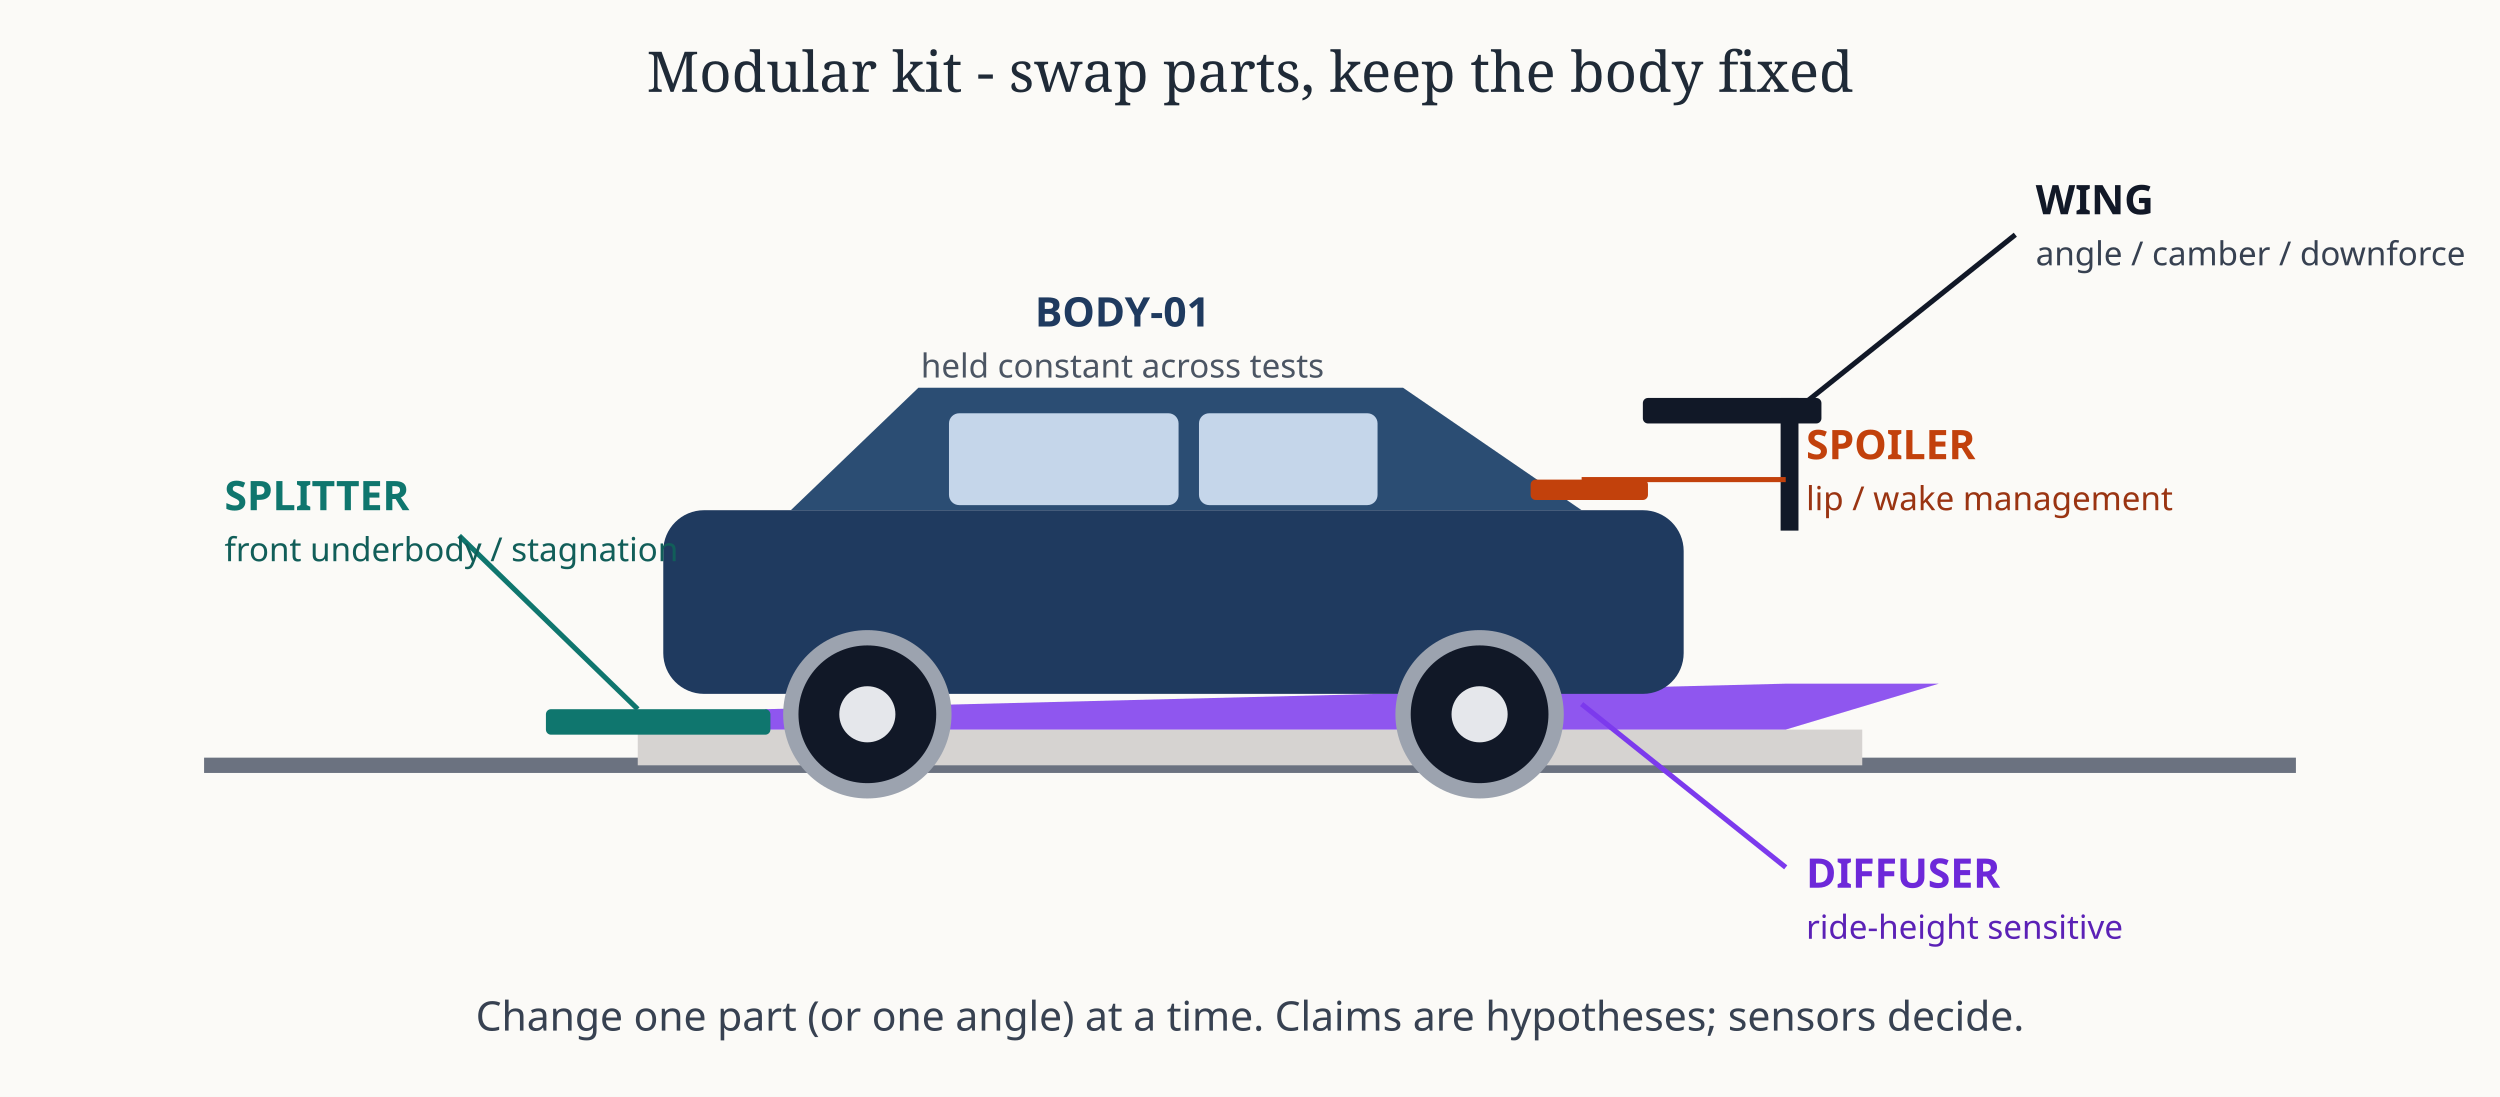
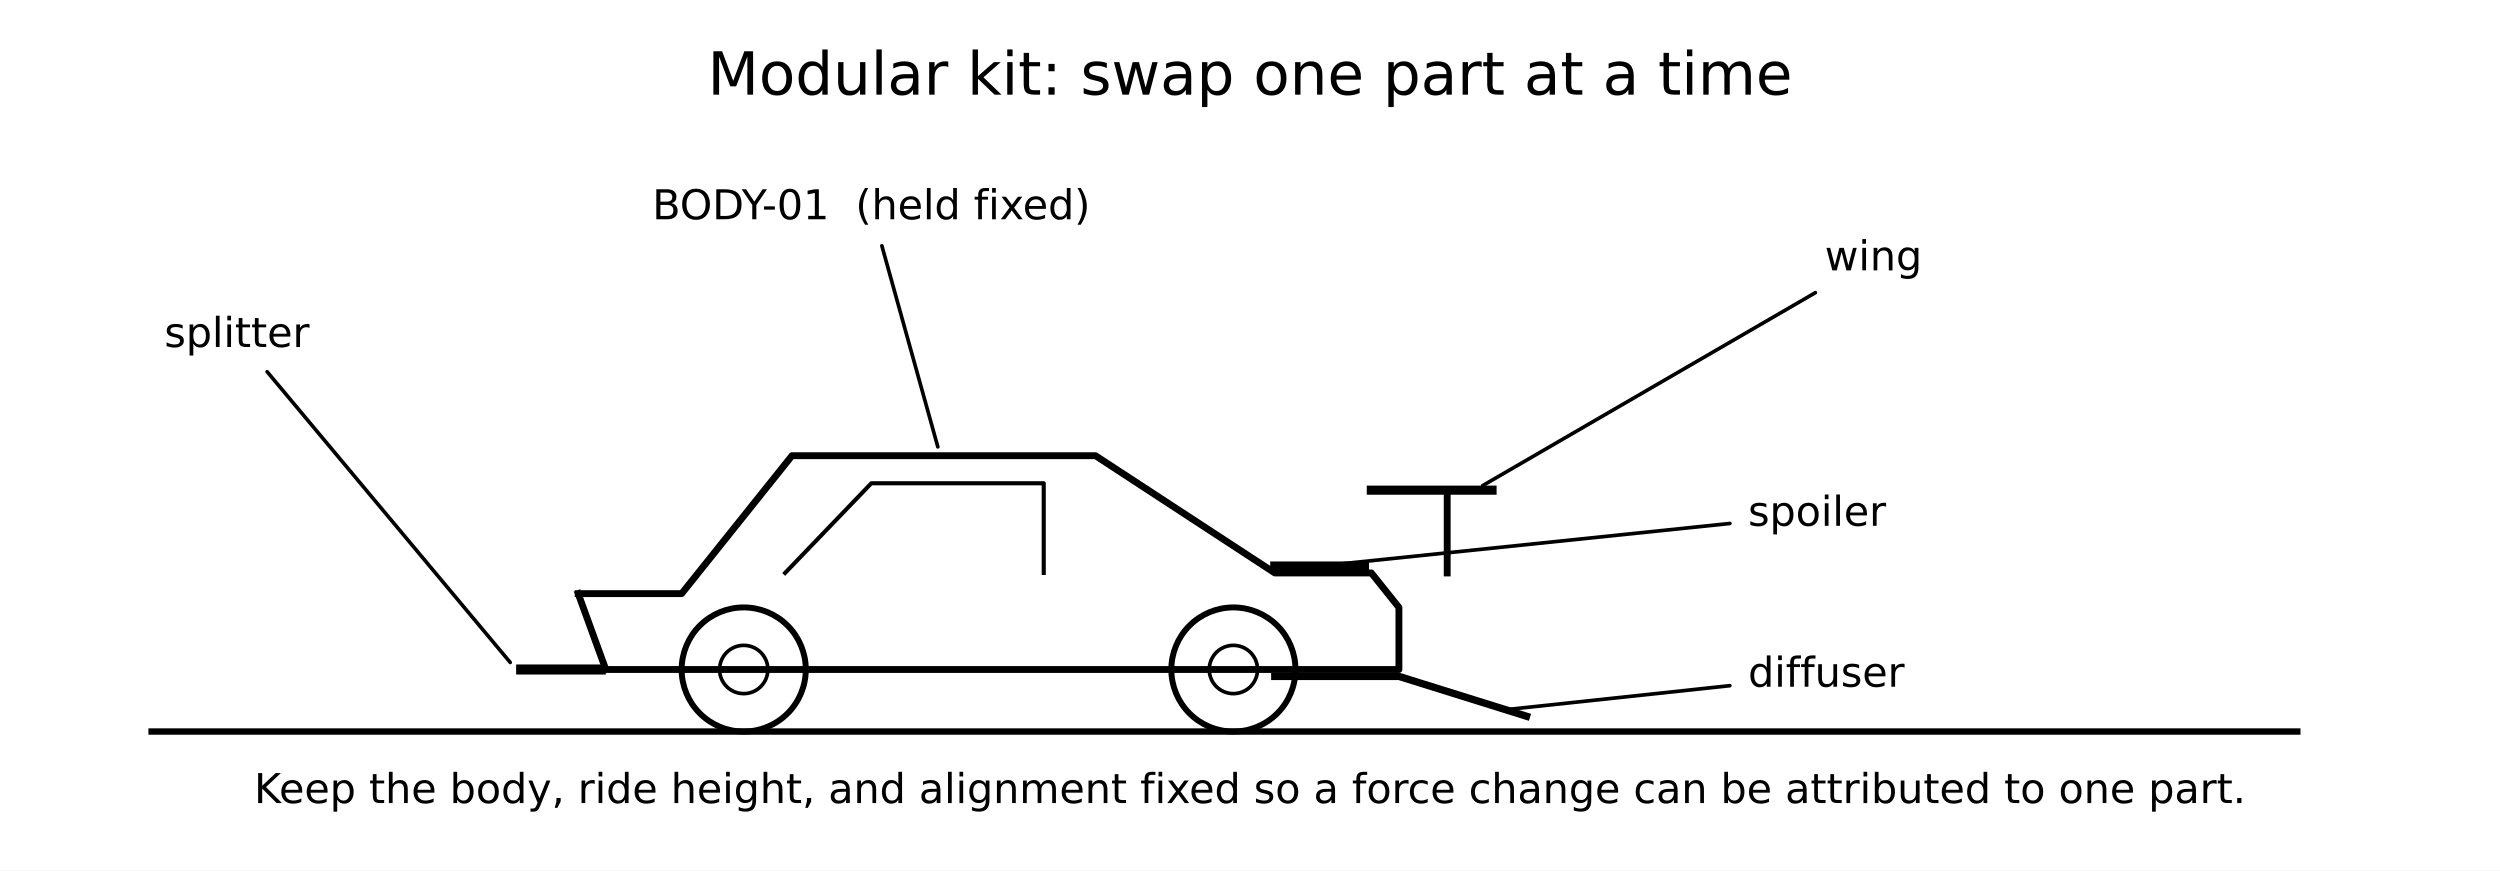
- <svg xmlns="http://www.w3.org/2000/svg" viewBox="0 0 980 430" role="img">
-   <rect width="980" height="430" fill="#fbfaf7" />
-   <text x="490" y="36" text-anchor="middle" font-family="Georgia, serif" font-size="22" fill="#1f2a37">Modular kit - swap parts, keep the body fixed</text>
-   <line x1="80" y1="300" x2="900" y2="300" stroke="#6b7280" stroke-width="6" />
-   <rect x="250" y="286" width="480" height="14" fill="#d6d3d1" />
-   <path d="M300 286 L700 286 L760 268 L700 268 L300 278 Z" fill="#7c3aed" opacity="0.85" />
-   <rect x="214" y="278" width="88" height="10" rx="2" fill="#0f766e" />
-   <g transform="translate(240,148)">
-     <rect x="20" y="52" width="400" height="72" rx="16" fill="#1f3a5f" />
-     <path d="M70 52 L120 4 H310 L380 52 Z" fill="#2b4d73" />
-     <rect x="132" y="14" width="90" height="36" rx="4" fill="#c5d6ea" />
-     <rect x="230" y="14" width="70" height="36" rx="4" fill="#c5d6ea" />
-     <circle cx="100" cy="132" r="30" fill="#111827" stroke="#9ca3af" stroke-width="6" />
-     <circle cx="100" cy="132" r="11" fill="#e5e7eb" />
-     <circle cx="340" cy="132" r="30" fill="#111827" stroke="#9ca3af" stroke-width="6" />
-     <circle cx="340" cy="132" r="11" fill="#e5e7eb" />
-     <rect x="360" y="40" width="46" height="8" rx="2" fill="#c2410c" />
-     <rect x="404" y="8" width="70" height="10" rx="2" fill="#111827" />
-     <rect x="458" y="8" width="7" height="52" fill="#111827" />
+ <svg xmlns="http://www.w3.org/2000/svg" xmlns:xlink="http://www.w3.org/1999/xlink" width="546.12pt" height="190.138pt" viewBox="0 0 546.12 190.138" version="1.1">
+   <defs>
+     <style type="text/css">*{stroke-linejoin: round; stroke-linecap: butt}</style>
+   </defs>
+   <g id="figure_1">
+     <g id="patch_1">
+       <path d="M -0 190.138  L 546.12 190.138  L 546.12 0  L -0 0  z " style="fill: #ffffff" />
+     </g>
+     <g id="axes_1">
+       <g id="patch_2">
+         <path d="M 162.464 159.808  C 166.06 159.808 169.51 158.379 172.052 155.837  C 174.595 153.294 176.024 149.845 176.024 146.249  C 176.024 142.653 174.595 139.203 172.052 136.661  C 169.51 134.118 166.06 132.689 162.464 132.689  C 158.868 132.689 155.419 134.118 152.876 136.661  C 150.334 139.203 148.905 142.653 148.905 146.249  C 148.905 149.845 150.334 153.294 152.876 155.837  C 155.419 158.379 158.868 159.808 162.464 159.808  L 162.464 159.808  z " clip-path="url(#p10feac38df)" style="fill: none; stroke: #000000; stroke-width: 1.3; stroke-linejoin: miter" />
+       </g>
+       <g id="patch_3">
+         <path d="M 162.464 151.522  C 163.863 151.522 165.204 150.966 166.193 149.977  C 167.182 148.988 167.738 147.647 167.738 146.249  C 167.738 144.85 167.182 143.509 166.193 142.52  C 165.204 141.531 163.863 140.975 162.464 140.975  C 161.066 140.975 159.725 141.531 158.736 142.52  C 157.747 143.509 157.191 144.85 157.191 146.249  C 157.191 147.647 157.747 148.988 158.736 149.977  C 159.725 150.966 161.066 151.522 162.464 151.522  L 162.464 151.522  z " clip-path="url(#p10feac38df)" style="fill: none; stroke: #000000; stroke-width: 0.8; stroke-linejoin: miter" />
+       </g>
+       <g id="patch_4">
+         <path d="M 269.433 159.808  C 273.029 159.808 276.478 158.379 279.021 155.837  C 281.564 153.294 282.992 149.845 282.992 146.249  C 282.992 142.653 281.564 139.203 279.021 136.661  C 276.478 134.118 273.029 132.689 269.433 132.689  C 265.837 132.689 262.388 134.118 259.845 136.661  C 257.302 139.203 255.874 142.653 255.874 146.249  C 255.874 149.845 257.302 153.294 259.845 155.837  C 262.388 158.379 265.837 159.808 269.433 159.808  L 269.433 159.808  z " clip-path="url(#p10feac38df)" style="fill: none; stroke: #000000; stroke-width: 1.3; stroke-linejoin: miter" />
+       </g>
+       <g id="patch_5">
+         <path d="M 269.433 151.522  C 270.831 151.522 272.173 150.966 273.162 149.977  C 274.15 148.988 274.706 147.647 274.706 146.249  C 274.706 144.85 274.15 143.509 273.162 142.52  C 272.173 141.531 270.831 140.975 269.433 140.975  C 268.035 140.975 266.693 141.531 265.704 142.52  C 264.716 143.509 264.16 144.85 264.16 146.249  C 264.16 147.647 264.716 148.988 265.704 149.977  C 266.693 150.966 268.035 151.522 269.433 151.522  L 269.433 151.522  z " clip-path="url(#p10feac38df)" style="fill: none; stroke: #000000; stroke-width: 0.8; stroke-linejoin: miter" />
+       </g>
+       <g id="line2d_1">
+         <path d="M 33.12 159.808  L 501.84 159.808  " clip-path="url(#p10feac38df)" style="fill: none; stroke: #000000; stroke-width: 1.4; stroke-linecap: square" />
+       </g>
+       <g id="line2d_2">
+         <path d="M 126.306 129.676  L 148.905 129.676  L 173.011 99.544  L 239.301 99.544  L 278.473 125.156  L 299.565 125.156  L 305.591 132.689  L 305.591 146.249  L 292.032 146.249  L 132.332 146.249  L 126.306 129.676  " clip-path="url(#p10feac38df)" style="fill: none; stroke: #000000; stroke-width: 1.5; stroke-linecap: square" />
+       </g>
+       <g id="line2d_3">
+         <path d="M 171.504 125.156  L 190.337 105.57  L 228.001 105.57  L 228.001 125.156  " clip-path="url(#p10feac38df)" style="fill: none; stroke: #000000; stroke-width: 0.9; stroke-linecap: square" />
+       </g>
+       <g id="line2d_4">
+         <path d="M 112.747 146.249  L 132.332 146.249  " clip-path="url(#p10feac38df)" style="fill: none; stroke: #000000; stroke-width: 2.2" />
+       </g>
+       <g id="line2d_5">
+         <path d="M 278.473 123.65  L 298.058 123.65  " clip-path="url(#p10feac38df)" style="fill: none; stroke: #000000; stroke-width: 2; stroke-linecap: square" />
+       </g>
+       <g id="line2d_6">
+         <path d="M 299.565 107.077  L 325.93 107.077  " clip-path="url(#p10feac38df)" style="fill: none; stroke: #000000; stroke-width: 2; stroke-linecap: square" />
+       </g>
+       <g id="line2d_7">
+         <path d="M 316.138 125.156  L 316.138 107.077  " clip-path="url(#p10feac38df)" style="fill: none; stroke: #000000; stroke-width: 1.5; stroke-linecap: square" />
+       </g>
+       <g id="line2d_8">
+         <path d="M 278.473 147.755  L 305.591 147.755  L 333.464 156.46  " clip-path="url(#p10feac38df)" style="fill: none; stroke: #000000; stroke-width: 1.6; stroke-linecap: square" />
+       </g>
+       <g id="patch_6">
+         <path d="M 58.355 81.206  Q 84.909 112.96 111.463 144.714  " style="fill: none; stroke: #000000; stroke-width: 0.8; stroke-linecap: round" />
+       </g>
+       <g id="text_1">
+         <g transform="translate(35.91 75.80141) scale(0.09 -0.09)">
+           <defs>
+             <path id="DejaVuSans-73" d="M 2834 3397  L 2834 2853  Q 2591 2978 2328 3040  Q 2066 3103 1784 3103  Q 1356 3103 1142 2972  Q 928 2841 928 2578  Q 928 2378 1081 2264  Q 1234 2150 1697 2047  L 1894 2003  Q 2506 1872 2764 1633  Q 3022 1394 3022 966  Q 3022 478 2636 193  Q 2250 -91 1575 -91  Q 1294 -91 989 -36  Q 684 19 347 128  L 347 722  Q 666 556 975 473  Q 1284 391 1588 391  Q 1994 391 2212 530  Q 2431 669 2431 922  Q 2431 1156 2273 1281  Q 2116 1406 1581 1522  L 1381 1569  Q 847 1681 609 1914  Q 372 2147 372 2553  Q 372 3047 722 3315  Q 1072 3584 1716 3584  Q 2034 3584 2315 3537  Q 2597 3491 2834 3397  z " transform="scale(0.015625)" />
+             <path id="DejaVuSans-70" d="M 1159 525  L 1159 -1331  L 581 -1331  L 581 3500  L 1159 3500  L 1159 2969  Q 1341 3281 1617 3432  Q 1894 3584 2278 3584  Q 2916 3584 3314 3078  Q 3713 2572 3713 1747  Q 3713 922 3314 415  Q 2916 -91 2278 -91  Q 1894 -91 1617 61  Q 1341 213 1159 525  z M 3116 1747  Q 3116 2381 2855 2742  Q 2594 3103 2138 3103  Q 1681 3103 1420 2742  Q 1159 2381 1159 1747  Q 1159 1113 1420 752  Q 1681 391 2138 391  Q 2594 391 2855 752  Q 3116 1113 3116 1747  z " transform="scale(0.015625)" />
+             <path id="DejaVuSans-6c" d="M 603 4863  L 1178 4863  L 1178 0  L 603 0  L 603 4863  z " transform="scale(0.015625)" />
+             <path id="DejaVuSans-69" d="M 603 3500  L 1178 3500  L 1178 0  L 603 0  L 603 3500  z M 603 4863  L 1178 4863  L 1178 4134  L 603 4134  L 603 4863  z " transform="scale(0.015625)" />
+             <path id="DejaVuSans-74" d="M 1172 4494  L 1172 3500  L 2356 3500  L 2356 3053  L 1172 3053  L 1172 1153  Q 1172 725 1289 603  Q 1406 481 1766 481  L 2356 481  L 2356 0  L 1766 0  Q 1100 0 847 248  Q 594 497 594 1153  L 594 3053  L 172 3053  L 172 3500  L 594 3500  L 594 4494  L 1172 4494  z " transform="scale(0.015625)" />
+             <path id="DejaVuSans-65" d="M 3597 1894  L 3597 1613  L 953 1613  Q 991 1019 1311 708  Q 1631 397 2203 397  Q 2534 397 2845 478  Q 3156 559 3463 722  L 3463 178  Q 3153 47 2828 -22  Q 2503 -91 2169 -91  Q 1331 -91 842 396  Q 353 884 353 1716  Q 353 2575 817 3079  Q 1281 3584 2069 3584  Q 2775 3584 3186 3129  Q 3597 2675 3597 1894  z M 3022 2063  Q 3016 2534 2758 2815  Q 2500 3097 2075 3097  Q 1594 3097 1305 2825  Q 1016 2553 972 2059  L 3022 2063  z " transform="scale(0.015625)" />
+             <path id="DejaVuSans-72" d="M 2631 2963  Q 2534 3019 2420 3045  Q 2306 3072 2169 3072  Q 1681 3072 1420 2755  Q 1159 2438 1159 1844  L 1159 0  L 581 0  L 581 3500  L 1159 3500  L 1159 2956  Q 1341 3275 1631 3429  Q 1922 3584 2338 3584  Q 2397 3584 2469 3576  Q 2541 3569 2628 3553  L 2631 2963  z " transform="scale(0.015625)" />
+           </defs>
+           <use xlink:href="#DejaVuSans-73" />
+           <use xlink:href="#DejaVuSans-70" transform="translate(52.09961 0)" />
+           <use xlink:href="#DejaVuSans-6c" transform="translate(115.5762 0)" />
+           <use xlink:href="#DejaVuSans-69" transform="translate(143.3594 0)" />
+           <use xlink:href="#DejaVuSans-74" transform="translate(171.1426 0)" />
+           <use xlink:href="#DejaVuSans-74" transform="translate(210.3516 0)" />
+           <use xlink:href="#DejaVuSans-65" transform="translate(249.5605 0)" />
+           <use xlink:href="#DejaVuSans-72" transform="translate(311.084 0)" />
+         </g>
+       </g>
+       <g id="patch_7">
+         <path d="M 192.641 53.698  Q 198.754 75.657 204.866 97.616  " style="fill: none; stroke: #000000; stroke-width: 0.8; stroke-linecap: round" />
+       </g>
+       <g id="text_2">
+         <g transform="translate(142.4917 47.90141) scale(0.09 -0.09)">
+           <defs>
+             <path id="DejaVuSans-42" d="M 1259 2228  L 1259 519  L 2272 519  Q 2781 519 3026 730  Q 3272 941 3272 1375  Q 3272 1813 3026 2020  Q 2781 2228 2272 2228  L 1259 2228  z M 1259 4147  L 1259 2741  L 2194 2741  Q 2656 2741 2882 2914  Q 3109 3088 3109 3444  Q 3109 3797 2882 3972  Q 2656 4147 2194 4147  L 1259 4147  z M 628 4666  L 2241 4666  Q 2963 4666 3353 4366  Q 3744 4066 3744 3513  Q 3744 3084 3544 2831  Q 3344 2578 2956 2516  Q 3422 2416 3680 2098  Q 3938 1781 3938 1306  Q 3938 681 3513 340  Q 3088 0 2303 0  L 628 0  L 628 4666  z " transform="scale(0.015625)" />
+             <path id="DejaVuSans-4f" d="M 2522 4238  Q 1834 4238 1429 3725  Q 1025 3213 1025 2328  Q 1025 1447 1429 934  Q 1834 422 2522 422  Q 3209 422 3611 934  Q 4013 1447 4013 2328  Q 4013 3213 3611 3725  Q 3209 4238 2522 4238  z M 2522 4750  Q 3503 4750 4090 4092  Q 4678 3434 4678 2328  Q 4678 1225 4090 567  Q 3503 -91 2522 -91  Q 1538 -91 948 565  Q 359 1222 359 2328  Q 359 3434 948 4092  Q 1538 4750 2522 4750  z " transform="scale(0.015625)" />
+             <path id="DejaVuSans-44" d="M 1259 4147  L 1259 519  L 2022 519  Q 2988 519 3436 956  Q 3884 1394 3884 2338  Q 3884 3275 3436 3711  Q 2988 4147 2022 4147  L 1259 4147  z M 628 4666  L 1925 4666  Q 3281 4666 3915 4102  Q 4550 3538 4550 2338  Q 4550 1131 3912 565  Q 3275 0 1925 0  L 628 0  L 628 4666  z " transform="scale(0.015625)" />
+             <path id="DejaVuSans-59" d="M -13 4666  L 666 4666  L 1959 2747  L 3244 4666  L 3922 4666  L 2272 2222  L 2272 0  L 1638 0  L 1638 2222  L -13 4666  z " transform="scale(0.015625)" />
+             <path id="DejaVuSans-2d" d="M 313 2009  L 1997 2009  L 1997 1497  L 313 1497  L 313 2009  z " transform="scale(0.015625)" />
+             <path id="DejaVuSans-30" d="M 2034 4250  Q 1547 4250 1301 3770  Q 1056 3291 1056 2328  Q 1056 1369 1301 889  Q 1547 409 2034 409  Q 2525 409 2770 889  Q 3016 1369 3016 2328  Q 3016 3291 2770 3770  Q 2525 4250 2034 4250  z M 2034 4750  Q 2819 4750 3233 4129  Q 3647 3509 3647 2328  Q 3647 1150 3233 529  Q 2819 -91 2034 -91  Q 1250 -91 836 529  Q 422 1150 422 2328  Q 422 3509 836 4129  Q 1250 4750 2034 4750  z " transform="scale(0.015625)" />
+             <path id="DejaVuSans-31" d="M 794 531  L 1825 531  L 1825 4091  L 703 3866  L 703 4441  L 1819 4666  L 2450 4666  L 2450 531  L 3481 531  L 3481 0  L 794 0  L 794 531  z " transform="scale(0.015625)" />
+             <path id="DejaVuSans-20" transform="scale(0.015625)" />
+             <path id="DejaVuSans-28" d="M 1984 4856  Q 1566 4138 1362 3434  Q 1159 2731 1159 2009  Q 1159 1288 1364 580  Q 1569 -128 1984 -844  L 1484 -844  Q 1016 -109 783 600  Q 550 1309 550 2009  Q 550 2706 781 3412  Q 1013 4119 1484 4856  L 1984 4856  z " transform="scale(0.015625)" />
+             <path id="DejaVuSans-68" d="M 3513 2113  L 3513 0  L 2938 0  L 2938 2094  Q 2938 2591 2744 2837  Q 2550 3084 2163 3084  Q 1697 3084 1428 2787  Q 1159 2491 1159 1978  L 1159 0  L 581 0  L 581 4863  L 1159 4863  L 1159 2956  Q 1366 3272 1645 3428  Q 1925 3584 2291 3584  Q 2894 3584 3203 3211  Q 3513 2838 3513 2113  z " transform="scale(0.015625)" />
+             <path id="DejaVuSans-64" d="M 2906 2969  L 2906 4863  L 3481 4863  L 3481 0  L 2906 0  L 2906 525  Q 2725 213 2448 61  Q 2172 -91 1784 -91  Q 1150 -91 751 415  Q 353 922 353 1747  Q 353 2572 751 3078  Q 1150 3584 1784 3584  Q 2172 3584 2448 3432  Q 2725 3281 2906 2969  z M 947 1747  Q 947 1113 1208 752  Q 1469 391 1925 391  Q 2381 391 2643 752  Q 2906 1113 2906 1747  Q 2906 2381 2643 2742  Q 2381 3103 1925 3103  Q 1469 3103 1208 2742  Q 947 2381 947 1747  z " transform="scale(0.015625)" />
+             <path id="DejaVuSans-66" d="M 2375 4863  L 2375 4384  L 1825 4384  Q 1516 4384 1395 4259  Q 1275 4134 1275 3809  L 1275 3500  L 2222 3500  L 2222 3053  L 1275 3053  L 1275 0  L 697 0  L 697 3053  L 147 3053  L 147 3500  L 697 3500  L 697 3744  Q 697 4328 969 4595  Q 1241 4863 1831 4863  L 2375 4863  z " transform="scale(0.015625)" />
+             <path id="DejaVuSans-78" d="M 3513 3500  L 2247 1797  L 3578 0  L 2900 0  L 1881 1375  L 863 0  L 184 0  L 1544 1831  L 300 3500  L 978 3500  L 1906 2253  L 2834 3500  L 3513 3500  z " transform="scale(0.015625)" />
+             <path id="DejaVuSans-29" d="M 513 4856  L 1013 4856  Q 1481 4119 1714 3412  Q 1947 2706 1947 2009  Q 1947 1309 1714 600  Q 1481 -109 1013 -844  L 513 -844  Q 928 -128 1133 580  Q 1338 1288 1338 2009  Q 1338 2731 1133 3434  Q 928 4138 513 4856  z " transform="scale(0.015625)" />
+           </defs>
+           <use xlink:href="#DejaVuSans-42" />
+           <use xlink:href="#DejaVuSans-4f" transform="translate(66.85352 0)" />
+           <use xlink:href="#DejaVuSans-44" transform="translate(145.5645 0)" />
+           <use xlink:href="#DejaVuSans-59" transform="translate(217.0664 0)" />
+           <use xlink:href="#DejaVuSans-2d" transform="translate(266.2754 0)" />
+           <use xlink:href="#DejaVuSans-30" transform="translate(302.3594 0)" />
+           <use xlink:href="#DejaVuSans-31" transform="translate(365.9824 0)" />
+           <use xlink:href="#DejaVuSans-20" transform="translate(429.6055 0)" />
+           <use xlink:href="#DejaVuSans-20" transform="translate(461.3926 0)" />
+           <use xlink:href="#DejaVuSans-28" transform="translate(493.1797 0)" />
+           <use xlink:href="#DejaVuSans-68" transform="translate(532.1934 0)" />
+           <use xlink:href="#DejaVuSans-65" transform="translate(595.5723 0)" />
+           <use xlink:href="#DejaVuSans-6c" transform="translate(657.0957 0)" />
+           <use xlink:href="#DejaVuSans-64" transform="translate(684.8789 0)" />
+           <use xlink:href="#DejaVuSans-20" transform="translate(748.3555 0)" />
+           <use xlink:href="#DejaVuSans-66" transform="translate(780.1426 0)" />
+           <use xlink:href="#DejaVuSans-69" transform="translate(815.3477 0)" />
+           <use xlink:href="#DejaVuSans-78" transform="translate(843.1309 0)" />
+           <use xlink:href="#DejaVuSans-65" transform="translate(899.1855 0)" />
+           <use xlink:href="#DejaVuSans-64" transform="translate(960.709 0)" />
+           <use xlink:href="#DejaVuSans-29" transform="translate(1024.186 0)" />
+         </g>
+       </g>
+       <g id="patch_8">
+         <path d="M 377.885 114.355  Q 334.07 118.899 290.254 123.443  " style="fill: none; stroke: #000000; stroke-width: 0.8; stroke-linecap: round" />
+       </g>
+       <g id="text_3">
+         <g transform="translate(381.87 114.8614) scale(0.09 -0.09)">
+           <defs>
+             <path id="DejaVuSans-6f" d="M 1959 3097  Q 1497 3097 1228 2736  Q 959 2375 959 1747  Q 959 1119 1226 758  Q 1494 397 1959 397  Q 2419 397 2687 759  Q 2956 1122 2956 1747  Q 2956 2369 2687 2733  Q 2419 3097 1959 3097  z M 1959 3584  Q 2709 3584 3137 3096  Q 3566 2609 3566 1747  Q 3566 888 3137 398  Q 2709 -91 1959 -91  Q 1206 -91 779 398  Q 353 888 353 1747  Q 353 2609 779 3096  Q 1206 3584 1959 3584  z " transform="scale(0.015625)" />
+           </defs>
+           <use xlink:href="#DejaVuSans-73" />
+           <use xlink:href="#DejaVuSans-70" transform="translate(52.09961 0)" />
+           <use xlink:href="#DejaVuSans-6f" transform="translate(115.5762 0)" />
+           <use xlink:href="#DejaVuSans-69" transform="translate(176.7578 0)" />
+           <use xlink:href="#DejaVuSans-6c" transform="translate(204.541 0)" />
+           <use xlink:href="#DejaVuSans-65" transform="translate(232.3242 0)" />
+           <use xlink:href="#DejaVuSans-72" transform="translate(293.8477 0)" />
+         </g>
+       </g>
+       <g id="patch_9">
+         <path d="M 396.561 63.936  Q 360.229 85.004 323.896 106.072  " style="fill: none; stroke: #000000; stroke-width: 0.8; stroke-linecap: round" />
+       </g>
+       <g id="text_4">
+         <g transform="translate(398.61 59.06141) scale(0.09 -0.09)">
+           <defs>
+             <path id="DejaVuSans-77" d="M 269 3500  L 844 3500  L 1563 769  L 2278 3500  L 2956 3500  L 3675 769  L 4391 3500  L 4966 3500  L 4050 0  L 3372 0  L 2619 2869  L 1863 0  L 1184 0  L 269 3500  z " transform="scale(0.015625)" />
+             <path id="DejaVuSans-6e" d="M 3513 2113  L 3513 0  L 2938 0  L 2938 2094  Q 2938 2591 2744 2837  Q 2550 3084 2163 3084  Q 1697 3084 1428 2787  Q 1159 2491 1159 1978  L 1159 0  L 581 0  L 581 3500  L 1159 3500  L 1159 2956  Q 1366 3272 1645 3428  Q 1925 3584 2291 3584  Q 2894 3584 3203 3211  Q 3513 2838 3513 2113  z " transform="scale(0.015625)" />
+             <path id="DejaVuSans-67" d="M 2906 1791  Q 2906 2416 2648 2759  Q 2391 3103 1925 3103  Q 1463 3103 1205 2759  Q 947 2416 947 1791  Q 947 1169 1205 825  Q 1463 481 1925 481  Q 2391 481 2648 825  Q 2906 1169 2906 1791  z M 3481 434  Q 3481 -459 3084 -895  Q 2688 -1331 1869 -1331  Q 1566 -1331 1297 -1286  Q 1028 -1241 775 -1147  L 775 -588  Q 1028 -725 1275 -790  Q 1522 -856 1778 -856  Q 2344 -856 2625 -561  Q 2906 -266 2906 331  L 2906 616  Q 2728 306 2450 153  Q 2172 0 1784 0  Q 1141 0 747 490  Q 353 981 353 1791  Q 353 2603 747 3093  Q 1141 3584 1784 3584  Q 2172 3584 2450 3431  Q 2728 3278 2906 2969  L 2906 3500  L 3481 3500  L 3481 434  z " transform="scale(0.015625)" />
+           </defs>
+           <use xlink:href="#DejaVuSans-77" />
+           <use xlink:href="#DejaVuSans-69" transform="translate(81.78711 0)" />
+           <use xlink:href="#DejaVuSans-6e" transform="translate(109.5703 0)" />
+           <use xlink:href="#DejaVuSans-67" transform="translate(172.9492 0)" />
+         </g>
+       </g>
+       <g id="patch_10">
+         <path d="M 377.877 149.787  Q 352.898 152.459 327.918 155.131  " style="fill: none; stroke: #000000; stroke-width: 0.8; stroke-linecap: round" />
+       </g>
+       <g id="text_5">
+         <g transform="translate(381.87 150.0154) scale(0.09 -0.09)">
+           <defs>
+             <path id="DejaVuSans-75" d="M 544 1381  L 544 3500  L 1119 3500  L 1119 1403  Q 1119 906 1312 657  Q 1506 409 1894 409  Q 2359 409 2629 706  Q 2900 1003 2900 1516  L 2900 3500  L 3475 3500  L 3475 0  L 2900 0  L 2900 538  Q 2691 219 2414 64  Q 2138 -91 1772 -91  Q 1169 -91 856 284  Q 544 659 544 1381  z M 1991 3584  L 1991 3584  z " transform="scale(0.015625)" />
+           </defs>
+           <use xlink:href="#DejaVuSans-64" />
+           <use xlink:href="#DejaVuSans-69" transform="translate(63.47656 0)" />
+           <use xlink:href="#DejaVuSans-66" transform="translate(91.25977 0)" />
+           <use xlink:href="#DejaVuSans-66" transform="translate(126.4648 0)" />
+           <use xlink:href="#DejaVuSans-75" transform="translate(161.6699 0)" />
+           <use xlink:href="#DejaVuSans-73" transform="translate(225.0488 0)" />
+           <use xlink:href="#DejaVuSans-65" transform="translate(277.1484 0)" />
+           <use xlink:href="#DejaVuSans-72" transform="translate(338.6719 0)" />
+         </g>
+       </g>
+       <g id="text_6">
+         <g transform="translate(55.5068 175.432) scale(0.09 -0.09)">
+           <defs>
+             <path id="DejaVuSans-4b" d="M 628 4666  L 1259 4666  L 1259 2694  L 3353 4666  L 4166 4666  L 1850 2491  L 4331 0  L 3500 0  L 1259 2247  L 1259 0  L 628 0  L 628 4666  z " transform="scale(0.015625)" />
+             <path id="DejaVuSans-62" d="M 3116 1747  Q 3116 2381 2855 2742  Q 2594 3103 2138 3103  Q 1681 3103 1420 2742  Q 1159 2381 1159 1747  Q 1159 1113 1420 752  Q 1681 391 2138 391  Q 2594 391 2855 752  Q 3116 1113 3116 1747  z M 1159 2969  Q 1341 3281 1617 3432  Q 1894 3584 2278 3584  Q 2916 3584 3314 3078  Q 3713 2572 3713 1747  Q 3713 922 3314 415  Q 2916 -91 2278 -91  Q 1894 -91 1617 61  Q 1341 213 1159 525  L 1159 0  L 581 0  L 581 4863  L 1159 4863  L 1159 2969  z " transform="scale(0.015625)" />
+             <path id="DejaVuSans-79" d="M 2059 -325  Q 1816 -950 1584 -1140  Q 1353 -1331 966 -1331  L 506 -1331  L 506 -850  L 844 -850  Q 1081 -850 1212 -737  Q 1344 -625 1503 -206  L 1606 56  L 191 3500  L 800 3500  L 1894 763  L 2988 3500  L 3597 3500  L 2059 -325  z " transform="scale(0.015625)" />
+             <path id="DejaVuSans-2c" d="M 750 794  L 1409 794  L 1409 256  L 897 -744  L 494 -744  L 750 256  L 750 794  z " transform="scale(0.015625)" />
+             <path id="DejaVuSans-61" d="M 2194 1759  Q 1497 1759 1228 1600  Q 959 1441 959 1056  Q 959 750 1161 570  Q 1363 391 1709 391  Q 2188 391 2477 730  Q 2766 1069 2766 1631  L 2766 1759  L 2194 1759  z M 3341 1997  L 3341 0  L 2766 0  L 2766 531  Q 2569 213 2275 61  Q 1981 -91 1556 -91  Q 1019 -91 701 211  Q 384 513 384 1019  Q 384 1609 779 1909  Q 1175 2209 1959 2209  L 2766 2209  L 2766 2266  Q 2766 2663 2505 2880  Q 2244 3097 1772 3097  Q 1472 3097 1187 3025  Q 903 2953 641 2809  L 641 3341  Q 956 3463 1253 3523  Q 1550 3584 1831 3584  Q 2591 3584 2966 3190  Q 3341 2797 3341 1997  z " transform="scale(0.015625)" />
+             <path id="DejaVuSans-6d" d="M 3328 2828  Q 3544 3216 3844 3400  Q 4144 3584 4550 3584  Q 5097 3584 5394 3201  Q 5691 2819 5691 2113  L 5691 0  L 5113 0  L 5113 2094  Q 5113 2597 4934 2840  Q 4756 3084 4391 3084  Q 3944 3084 3684 2787  Q 3425 2491 3425 1978  L 3425 0  L 2847 0  L 2847 2094  Q 2847 2600 2669 2842  Q 2491 3084 2119 3084  Q 1678 3084 1418 2786  Q 1159 2488 1159 1978  L 1159 0  L 581 0  L 581 3500  L 1159 3500  L 1159 2956  Q 1356 3278 1631 3431  Q 1906 3584 2284 3584  Q 2666 3584 2933 3390  Q 3200 3197 3328 2828  z " transform="scale(0.015625)" />
+             <path id="DejaVuSans-63" d="M 3122 3366  L 3122 2828  Q 2878 2963 2633 3030  Q 2388 3097 2138 3097  Q 1578 3097 1268 2742  Q 959 2388 959 1747  Q 959 1106 1268 751  Q 1578 397 2138 397  Q 2388 397 2633 464  Q 2878 531 3122 666  L 3122 134  Q 2881 22 2623 -34  Q 2366 -91 2075 -91  Q 1284 -91 818 406  Q 353 903 353 1747  Q 353 2603 823 3093  Q 1294 3584 2113 3584  Q 2378 3584 2631 3529  Q 2884 3475 3122 3366  z " transform="scale(0.015625)" />
+             <path id="DejaVuSans-2e" d="M 684 794  L 1344 794  L 1344 0  L 684 0  L 684 794  z " transform="scale(0.015625)" />
+           </defs>
+           <use xlink:href="#DejaVuSans-4b" />
+           <use xlink:href="#DejaVuSans-65" transform="translate(60.57617 0)" />
+           <use xlink:href="#DejaVuSans-65" transform="translate(122.0996 0)" />
+           <use xlink:href="#DejaVuSans-70" transform="translate(183.623 0)" />
+           <use xlink:href="#DejaVuSans-20" transform="translate(247.0996 0)" />
+           <use xlink:href="#DejaVuSans-74" transform="translate(278.8867 0)" />
+           <use xlink:href="#DejaVuSans-68" transform="translate(318.0957 0)" />
+           <use xlink:href="#DejaVuSans-65" transform="translate(381.4746 0)" />
+           <use xlink:href="#DejaVuSans-20" transform="translate(442.998 0)" />
+           <use xlink:href="#DejaVuSans-62" transform="translate(474.7852 0)" />
+           <use xlink:href="#DejaVuSans-6f" transform="translate(538.2617 0)" />
+           <use xlink:href="#DejaVuSans-64" transform="translate(599.4434 0)" />
+           <use xlink:href="#DejaVuSans-79" transform="translate(662.9199 0)" />
+           <use xlink:href="#DejaVuSans-2c" transform="translate(722.0996 0)" />
+           <use xlink:href="#DejaVuSans-20" transform="translate(753.8867 0)" />
+           <use xlink:href="#DejaVuSans-72" transform="translate(785.6738 0)" />
+           <use xlink:href="#DejaVuSans-69" transform="translate(826.7871 0)" />
+           <use xlink:href="#DejaVuSans-64" transform="translate(854.5703 0)" />
+           <use xlink:href="#DejaVuSans-65" transform="translate(918.0469 0)" />
+           <use xlink:href="#DejaVuSans-20" transform="translate(979.5703 0)" />
+           <use xlink:href="#DejaVuSans-68" transform="translate(1011.357 0)" />
+           <use xlink:href="#DejaVuSans-65" transform="translate(1074.736 0)" />
+           <use xlink:href="#DejaVuSans-69" transform="translate(1136.26 0)" />
+           <use xlink:href="#DejaVuSans-67" transform="translate(1164.043 0)" />
+           <use xlink:href="#DejaVuSans-68" transform="translate(1227.52 0)" />
+           <use xlink:href="#DejaVuSans-74" transform="translate(1290.898 0)" />
+           <use xlink:href="#DejaVuSans-2c" transform="translate(1330.107 0)" />
+           <use xlink:href="#DejaVuSans-20" transform="translate(1361.895 0)" />
+           <use xlink:href="#DejaVuSans-61" transform="translate(1393.682 0)" />
+           <use xlink:href="#DejaVuSans-6e" transform="translate(1454.961 0)" />
+           <use xlink:href="#DejaVuSans-64" transform="translate(1518.34 0)" />
+           <use xlink:href="#DejaVuSans-20" transform="translate(1581.816 0)" />
+           <use xlink:href="#DejaVuSans-61" transform="translate(1613.604 0)" />
+           <use xlink:href="#DejaVuSans-6c" transform="translate(1674.883 0)" />
+           <use xlink:href="#DejaVuSans-69" transform="translate(1702.666 0)" />
+           <use xlink:href="#DejaVuSans-67" transform="translate(1730.449 0)" />
+           <use xlink:href="#DejaVuSans-6e" transform="translate(1793.926 0)" />
+           <use xlink:href="#DejaVuSans-6d" transform="translate(1857.305 0)" />
+           <use xlink:href="#DejaVuSans-65" transform="translate(1954.717 0)" />
+           <use xlink:href="#DejaVuSans-6e" transform="translate(2016.24 0)" />
+           <use xlink:href="#DejaVuSans-74" transform="translate(2079.619 0)" />
+           <use xlink:href="#DejaVuSans-20" transform="translate(2118.828 0)" />
+           <use xlink:href="#DejaVuSans-66" transform="translate(2150.615 0)" />
+           <use xlink:href="#DejaVuSans-69" transform="translate(2185.82 0)" />
+           <use xlink:href="#DejaVuSans-78" transform="translate(2213.604 0)" />
+           <use xlink:href="#DejaVuSans-65" transform="translate(2269.658 0)" />
+           <use xlink:href="#DejaVuSans-64" transform="translate(2331.182 0)" />
+           <use xlink:href="#DejaVuSans-20" transform="translate(2394.658 0)" />
+           <use xlink:href="#DejaVuSans-73" transform="translate(2426.445 0)" />
+           <use xlink:href="#DejaVuSans-6f" transform="translate(2478.545 0)" />
+           <use xlink:href="#DejaVuSans-20" transform="translate(2539.727 0)" />
+           <use xlink:href="#DejaVuSans-61" transform="translate(2571.514 0)" />
+           <use xlink:href="#DejaVuSans-20" transform="translate(2632.793 0)" />
+           <use xlink:href="#DejaVuSans-66" transform="translate(2664.58 0)" />
+           <use xlink:href="#DejaVuSans-6f" transform="translate(2699.785 0)" />
+           <use xlink:href="#DejaVuSans-72" transform="translate(2760.967 0)" />
+           <use xlink:href="#DejaVuSans-63" transform="translate(2799.83 0)" />
+           <use xlink:href="#DejaVuSans-65" transform="translate(2854.811 0)" />
+           <use xlink:href="#DejaVuSans-20" transform="translate(2916.334 0)" />
+           <use xlink:href="#DejaVuSans-63" transform="translate(2948.121 0)" />
+           <use xlink:href="#DejaVuSans-68" transform="translate(3003.102 0)" />
+           <use xlink:href="#DejaVuSans-61" transform="translate(3066.48 0)" />
+           <use xlink:href="#DejaVuSans-6e" transform="translate(3127.76 0)" />
+           <use xlink:href="#DejaVuSans-67" transform="translate(3191.139 0)" />
+           <use xlink:href="#DejaVuSans-65" transform="translate(3254.615 0)" />
+           <use xlink:href="#DejaVuSans-20" transform="translate(3316.139 0)" />
+           <use xlink:href="#DejaVuSans-63" transform="translate(3347.926 0)" />
+           <use xlink:href="#DejaVuSans-61" transform="translate(3402.906 0)" />
+           <use xlink:href="#DejaVuSans-6e" transform="translate(3464.186 0)" />
+           <use xlink:href="#DejaVuSans-20" transform="translate(3527.564 0)" />
+           <use xlink:href="#DejaVuSans-62" transform="translate(3559.352 0)" />
+           <use xlink:href="#DejaVuSans-65" transform="translate(3622.828 0)" />
+           <use xlink:href="#DejaVuSans-20" transform="translate(3684.352 0)" />
+           <use xlink:href="#DejaVuSans-61" transform="translate(3716.139 0)" />
+           <use xlink:href="#DejaVuSans-74" transform="translate(3777.418 0)" />
+           <use xlink:href="#DejaVuSans-74" transform="translate(3816.627 0)" />
+           <use xlink:href="#DejaVuSans-72" transform="translate(3855.836 0)" />
+           <use xlink:href="#DejaVuSans-69" transform="translate(3896.949 0)" />
+           <use xlink:href="#DejaVuSans-62" transform="translate(3924.732 0)" />
+           <use xlink:href="#DejaVuSans-75" transform="translate(3988.209 0)" />
+           <use xlink:href="#DejaVuSans-74" transform="translate(4051.588 0)" />
+           <use xlink:href="#DejaVuSans-65" transform="translate(4090.797 0)" />
+           <use xlink:href="#DejaVuSans-64" transform="translate(4152.32 0)" />
+           <use xlink:href="#DejaVuSans-20" transform="translate(4215.797 0)" />
+           <use xlink:href="#DejaVuSans-74" transform="translate(4247.584 0)" />
+           <use xlink:href="#DejaVuSans-6f" transform="translate(4286.793 0)" />
+           <use xlink:href="#DejaVuSans-20" transform="translate(4347.975 0)" />
+           <use xlink:href="#DejaVuSans-6f" transform="translate(4379.762 0)" />
+           <use xlink:href="#DejaVuSans-6e" transform="translate(4440.943 0)" />
+           <use xlink:href="#DejaVuSans-65" transform="translate(4504.322 0)" />
+           <use xlink:href="#DejaVuSans-20" transform="translate(4565.846 0)" />
+           <use xlink:href="#DejaVuSans-70" transform="translate(4597.633 0)" />
+           <use xlink:href="#DejaVuSans-61" transform="translate(4661.109 0)" />
+           <use xlink:href="#DejaVuSans-72" transform="translate(4722.389 0)" />
+           <use xlink:href="#DejaVuSans-74" transform="translate(4763.502 0)" />
+           <use xlink:href="#DejaVuSans-2e" transform="translate(4802.711 0)" />
+         </g>
+       </g>
+       <g id="text_7">
+         <g transform="translate(154.562 20.67797) scale(0.13 -0.13)">
+           <defs>
+             <path id="DejaVuSans-4d" d="M 628 4666  L 1569 4666  L 2759 1491  L 3956 4666  L 4897 4666  L 4897 0  L 4281 0  L 4281 4097  L 3078 897  L 2444 897  L 1241 4097  L 1241 0  L 628 0  L 628 4666  z " transform="scale(0.015625)" />
+             <path id="DejaVuSans-6b" d="M 581 4863  L 1159 4863  L 1159 1991  L 2875 3500  L 3609 3500  L 1753 1863  L 3688 0  L 2938 0  L 1159 1709  L 1159 0  L 581 0  L 581 4863  z " transform="scale(0.015625)" />
+             <path id="DejaVuSans-3a" d="M 750 794  L 1409 794  L 1409 0  L 750 0  L 750 794  z M 750 3309  L 1409 3309  L 1409 2516  L 750 2516  L 750 3309  z " transform="scale(0.015625)" />
+           </defs>
+           <use xlink:href="#DejaVuSans-4d" />
+           <use xlink:href="#DejaVuSans-6f" transform="translate(86.2793 0)" />
+           <use xlink:href="#DejaVuSans-64" transform="translate(147.4609 0)" />
+           <use xlink:href="#DejaVuSans-75" transform="translate(210.9375 0)" />
+           <use xlink:href="#DejaVuSans-6c" transform="translate(274.3164 0)" />
+           <use xlink:href="#DejaVuSans-61" transform="translate(302.0996 0)" />
+           <use xlink:href="#DejaVuSans-72" transform="translate(363.3789 0)" />
+           <use xlink:href="#DejaVuSans-20" transform="translate(404.4922 0)" />
+           <use xlink:href="#DejaVuSans-6b" transform="translate(436.2793 0)" />
+           <use xlink:href="#DejaVuSans-69" transform="translate(494.1895 0)" />
+           <use xlink:href="#DejaVuSans-74" transform="translate(521.9727 0)" />
+           <use xlink:href="#DejaVuSans-3a" transform="translate(561.1816 0)" />
+           <use xlink:href="#DejaVuSans-20" transform="translate(594.873 0)" />
+           <use xlink:href="#DejaVuSans-73" transform="translate(626.6602 0)" />
+           <use xlink:href="#DejaVuSans-77" transform="translate(678.7598 0)" />
+           <use xlink:href="#DejaVuSans-61" transform="translate(760.5469 0)" />
+           <use xlink:href="#DejaVuSans-70" transform="translate(821.8262 0)" />
+           <use xlink:href="#DejaVuSans-20" transform="translate(885.3027 0)" />
+           <use xlink:href="#DejaVuSans-6f" transform="translate(917.0898 0)" />
+           <use xlink:href="#DejaVuSans-6e" transform="translate(978.2715 0)" />
+           <use xlink:href="#DejaVuSans-65" transform="translate(1041.65 0)" />
+           <use xlink:href="#DejaVuSans-20" transform="translate(1103.174 0)" />
+           <use xlink:href="#DejaVuSans-70" transform="translate(1134.961 0)" />
+           <use xlink:href="#DejaVuSans-61" transform="translate(1198.438 0)" />
+           <use xlink:href="#DejaVuSans-72" transform="translate(1259.717 0)" />
+           <use xlink:href="#DejaVuSans-74" transform="translate(1300.83 0)" />
+           <use xlink:href="#DejaVuSans-20" transform="translate(1340.039 0)" />
+           <use xlink:href="#DejaVuSans-61" transform="translate(1371.826 0)" />
+           <use xlink:href="#DejaVuSans-74" transform="translate(1433.105 0)" />
+           <use xlink:href="#DejaVuSans-20" transform="translate(1472.314 0)" />
+           <use xlink:href="#DejaVuSans-61" transform="translate(1504.102 0)" />
+           <use xlink:href="#DejaVuSans-20" transform="translate(1565.381 0)" />
+           <use xlink:href="#DejaVuSans-74" transform="translate(1597.168 0)" />
+           <use xlink:href="#DejaVuSans-69" transform="translate(1636.377 0)" />
+           <use xlink:href="#DejaVuSans-6d" transform="translate(1664.16 0)" />
+           <use xlink:href="#DejaVuSans-65" transform="translate(1761.572 0)" />
+         </g>
+       </g>
+     </g>
  </g>
-   <g font-family="system-ui, sans-serif" font-size="16" font-weight="700">
-     <line x1="250" y1="278" x2="180" y2="210" stroke="#0f766e" stroke-width="2" />
-     <text x="88" y="200" fill="#0f766e">SPLITTER</text>
-     <text x="88" y="220" font-size="13" font-weight="400" fill="#115e59">front underbody / stagnation</text>
-     <line x1="700" y1="164" x2="790" y2="92" stroke="#111827" stroke-width="2" />
-     <text x="798" y="84" fill="#111827">WING</text>
-     <text x="798" y="104" font-size="13" font-weight="400" fill="#374151">angle / camber / downforce</text>
-     <line x1="620" y1="188" x2="700" y2="188" stroke="#c2410c" stroke-width="2" />
-     <text x="708" y="180" fill="#c2410c">SPOILER</text>
-     <text x="708" y="200" font-size="13" font-weight="400" fill="#9a3412">lip / wake management</text>
-     <line x1="620" y1="276" x2="700" y2="340" stroke="#7c3aed" stroke-width="2" />
-     <text x="708" y="348" fill="#6d28d9">DIFFUSER</text>
-     <text x="708" y="368" font-size="13" font-weight="400" fill="#5b21b6">ride-height sensitive</text>
-     <text x="440" y="128" text-anchor="middle" fill="#1f3a5f">BODY-01</text>
-     <text x="440" y="148" text-anchor="middle" font-size="13" font-weight="400" fill="#4b5563">held constant across tests</text>
-   </g>
-   <text x="490" y="404" text-anchor="middle" font-family="system-ui, sans-serif" font-size="16" fill="#374151">Change one part (or one angle) at a time. Claims are hypotheses; sensors decide.</text>
+   <defs>
+     <clipPath id="p10feac38df">
+       <rect x="10.8" y="28.678" width="524.52" height="150.66" />
+     </clipPath>
+   </defs>
</svg>
